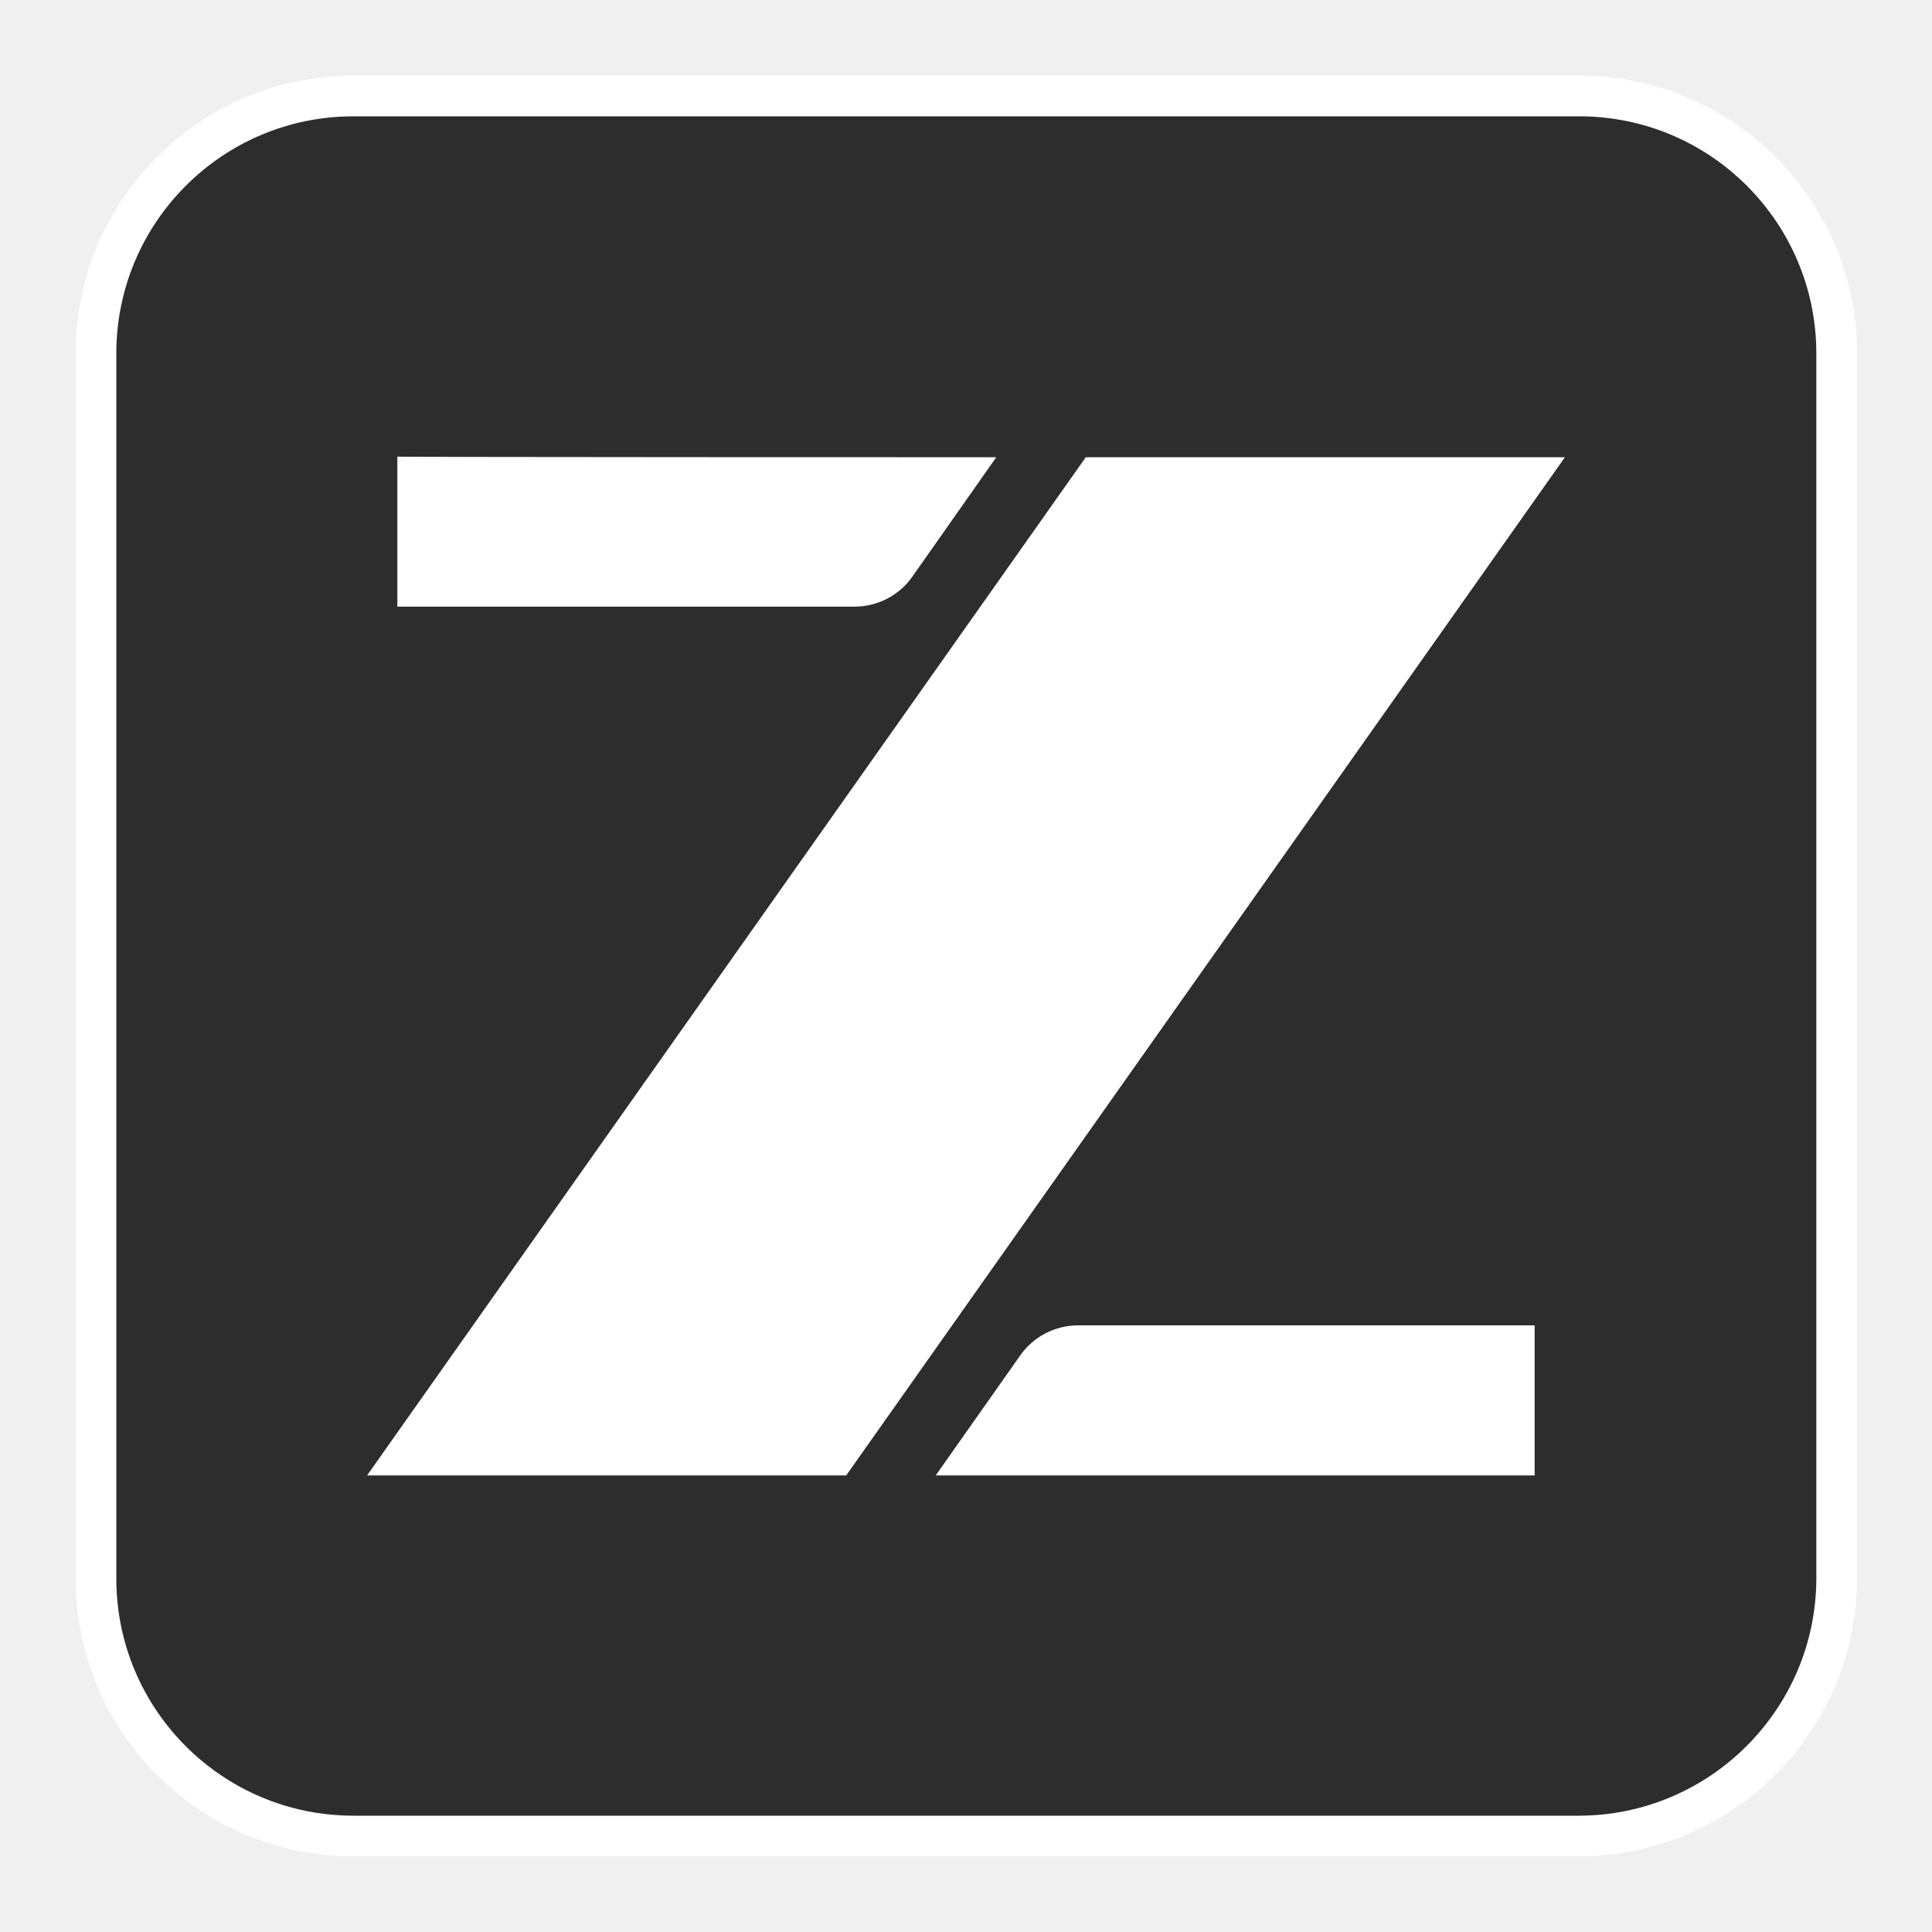
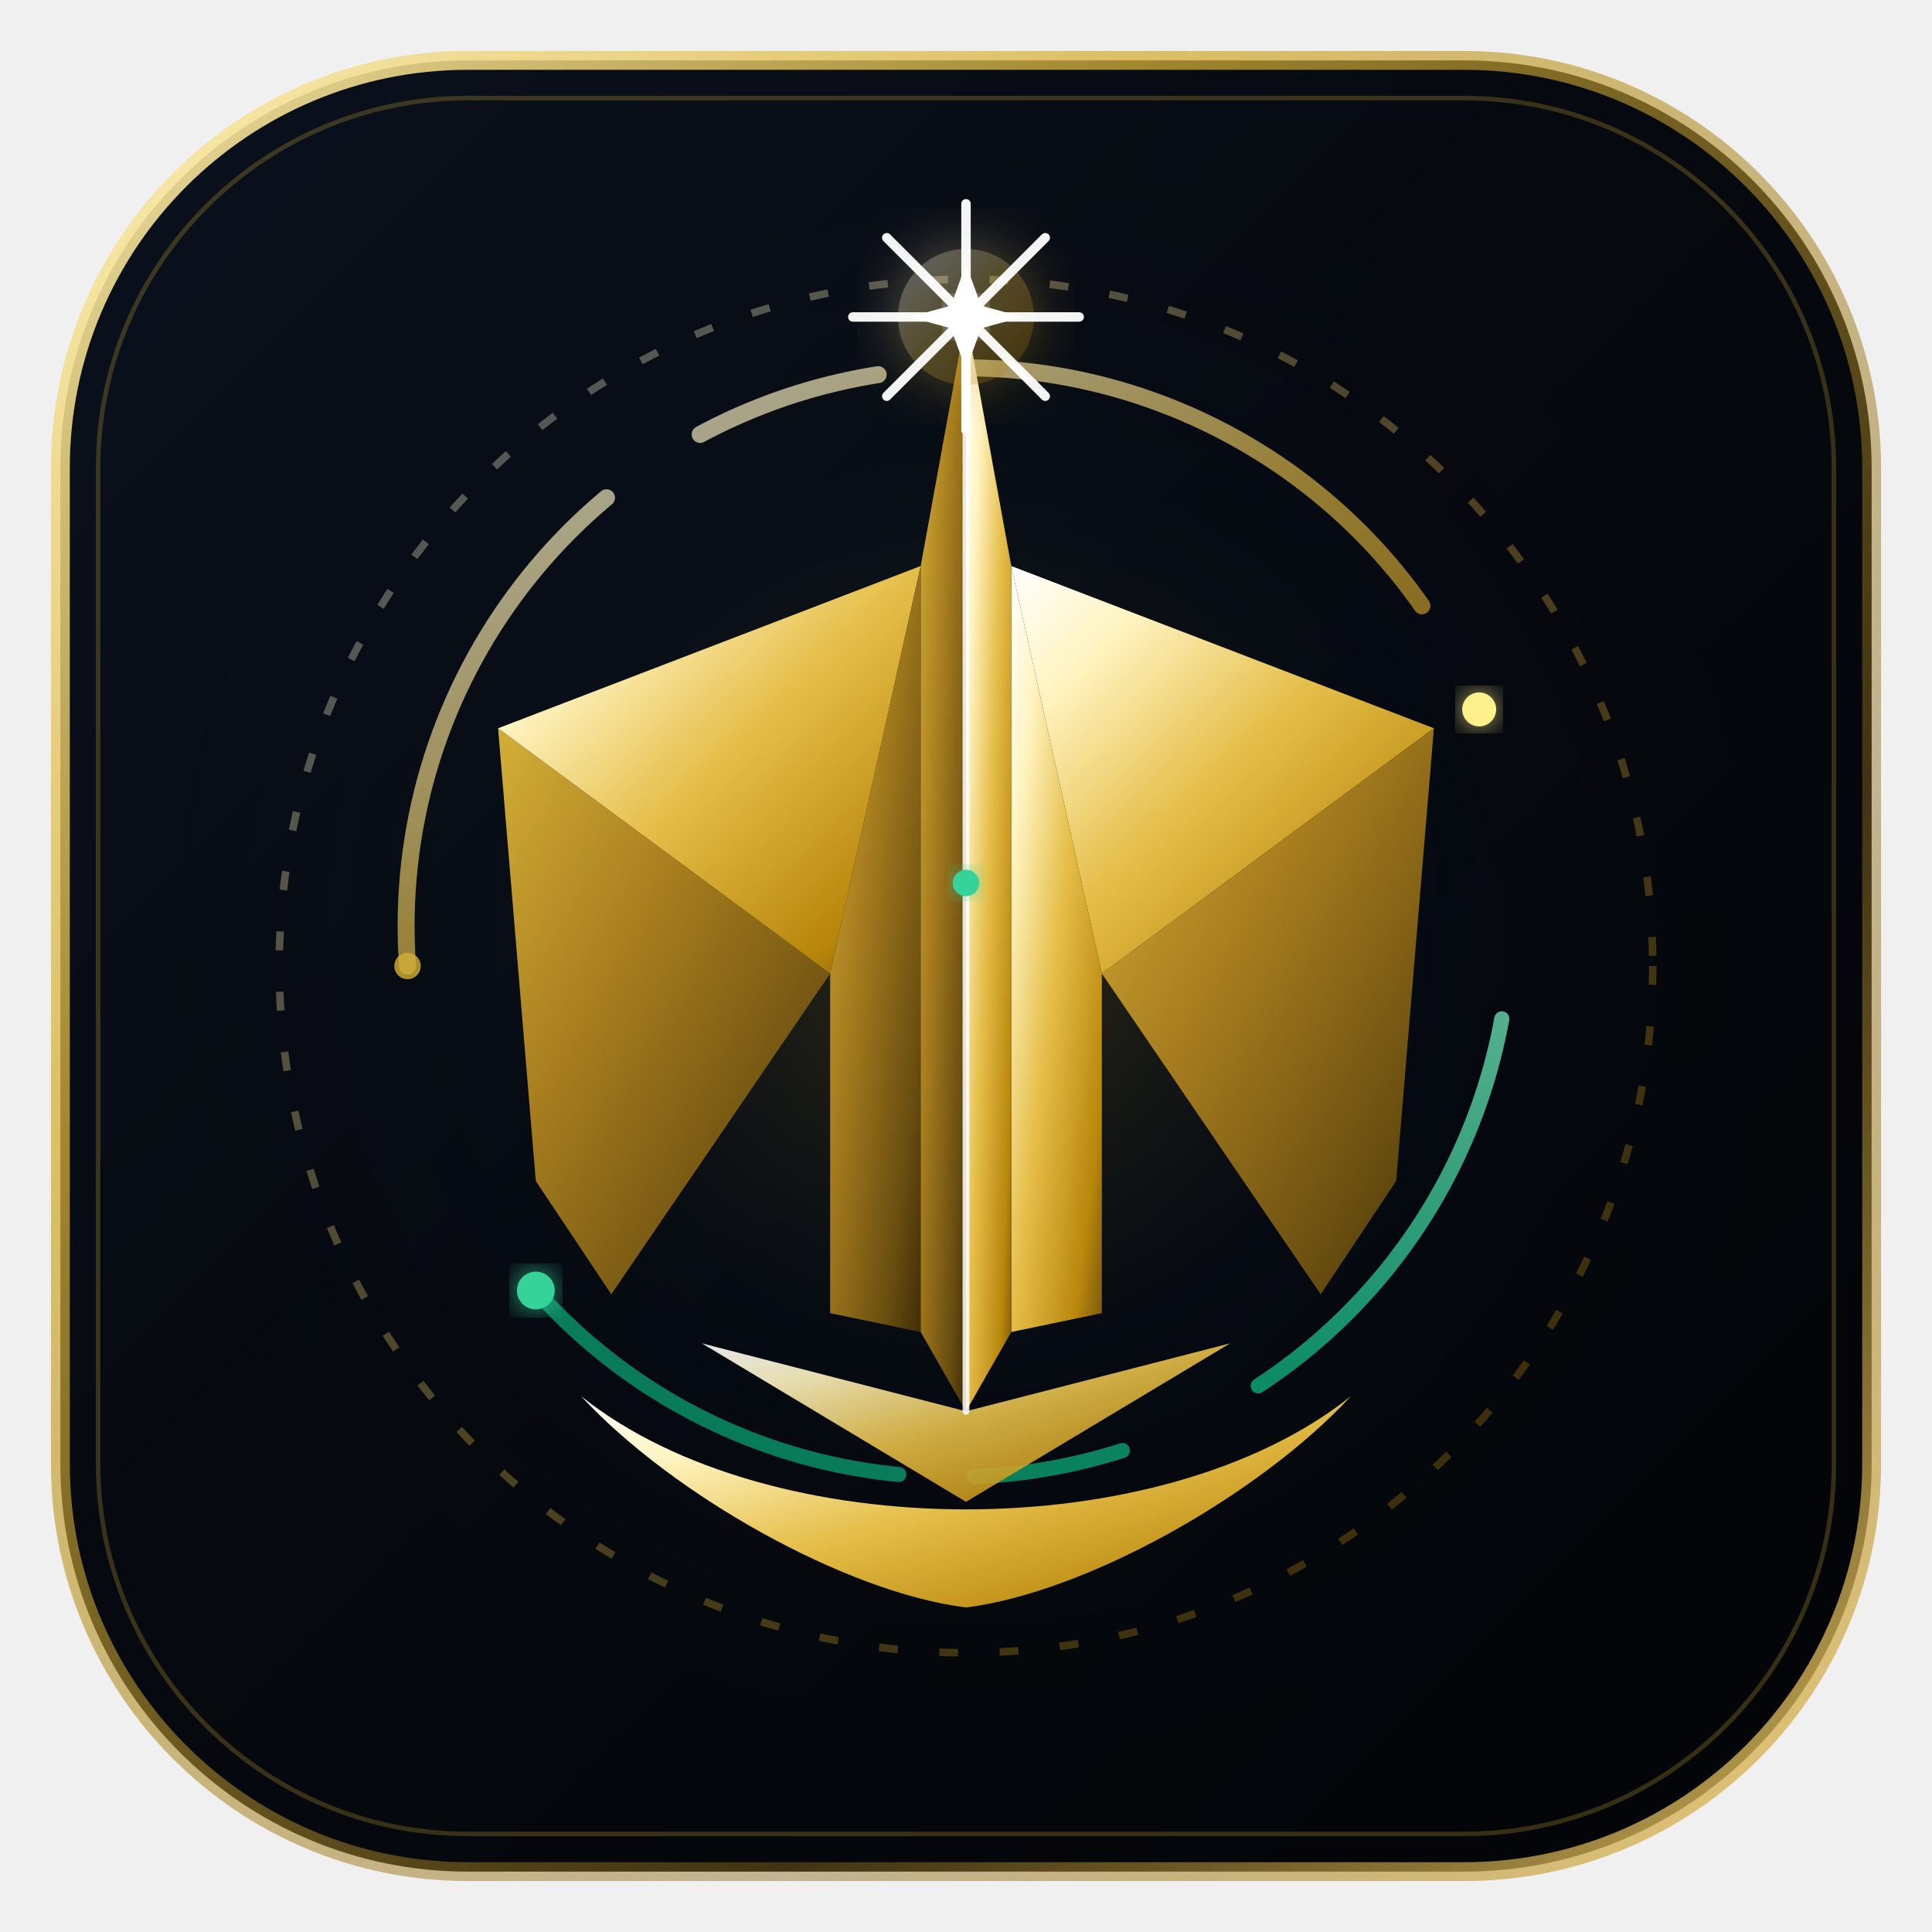
- <svg xmlns="http://www.w3.org/2000/svg" version="1.1" x="0px" y="0px" viewBox="0 0 30 30" style="enable-background:new 0 0 30 30;" xml:space="preserve">
+ <svg xmlns="http://www.w3.org/2000/svg" viewBox="0 0 512 512" width="100%" height="100%">
  <defs>
-     <style type="text/css">
-     .st194{fill:#2D2D2D;stroke:#FFFFFF;stroke-width:0.632;stroke-miterlimit:10;}
-     .st23{fill:#FFFFFF;}
- 
-     .z-breathe {
-       animation: breathe 2.5s ease-in-out infinite;
-     }
- 
-     @keyframes breathe {
-       0%, 100% { opacity: 0.7; }
-       50% { opacity: 1; }
-     }
-   </style>
+     <linearGradient id="logoBgGrad" x1="0%" y1="0%" x2="100%" y2="100%">
+       <stop offset="0%" stop-color="#0b121e" />
+       <stop offset="45%" stop-color="#06090f" />
+       <stop offset="100%" stop-color="#020407" />
+     </linearGradient>
+     <linearGradient id="logoGoldBorder" x1="0%" y1="0%" x2="100%" y2="100%">
+       <stop offset="0%" stop-color="#fff0b3" stop-opacity="0.95" />
+       <stop offset="30%" stop-color="#d4af37" stop-opacity="0.75" />
+       <stop offset="70%" stop-color="#8a6a1f" stop-opacity="0.45" />
+       <stop offset="100%" stop-color="#eac766" stop-opacity="0.9" />
+     </linearGradient>
+     <linearGradient id="logoGoldLight" x1="0%" y1="0%" x2="100%" y2="100%">
+       <stop offset="0%" stop-color="#ffffff" />
+       <stop offset="20%" stop-color="#fff4c2" />
+       <stop offset="50%" stop-color="#e5be49" />
+       <stop offset="85%" stop-color="#b8860b" />
+       <stop offset="100%" stop-color="#7a580e" />
+     </linearGradient>
+     <linearGradient id="logoGoldDark" x1="0%" y1="0%" x2="100%" y2="100%">
+       <stop offset="0%" stop-color="#d4af37" />
+       <stop offset="40%" stop-color="#a67c1e" />
+       <stop offset="80%" stop-color="#694e10" />
+       <stop offset="100%" stop-color="#402e07" />
+     </linearGradient>
+     <linearGradient id="logoEmeraldGrad" x1="0%" y1="100%" x2="100%" y2="0%">
+       <stop offset="0%" stop-color="#059669" />
+       <stop offset="50%" stop-color="#10b981" />
+       <stop offset="100%" stop-color="#6ee7b7" />
+     </linearGradient>
+     <radialGradient id="logoCoreGlow" cx="50%" cy="48%" r="58%">
+       <stop offset="0%" stop-color="#d4af37" stop-opacity="0.22" />
+       <stop offset="45%" stop-color="#0f2138" stop-opacity="0.12" />
+       <stop offset="100%" stop-color="#020407" stop-opacity="0" />
+     </radialGradient>
+     <filter id="logoBeaconGlow" x="-30%" y="-30%" width="160%" height="160%">
+       <feGaussianBlur stdDeviation="8" result="blur" />
+       <feComposite in="SourceGraphic" in2="blur" operator="over" />
+     </filter>
+     <filter id="logoSubtleGlow" x="-20%" y="-20%" width="140%" height="140%">
+       <feGaussianBlur stdDeviation="4" result="blur" />
+       <feComposite in="SourceGraphic" in2="blur" operator="over" />
+     </filter>
  </defs>
-   <g>
-     <path class="st194" d="M24.51,28.51H5.49c-2.21,0-4-1.79-4-4V5.49c0-2.21,1.79-4,4-4h19.03c2.21,0,4,1.79,4,4v19.03     C28.51,26.72,26.72,28.51,24.51,28.51z" />
-     <g class="z-breathe">
-       <path class="st23" d="M15.47,7.1l-1.3,1.85c-0.2,0.29-0.54,0.47-0.9,0.47h-7.1V7.09C6.16,7.1,15.47,7.1,15.47,7.1z" />
-       <polygon class="st23" points="24.3,7.1 13.14,22.91 5.7,22.91 16.86,7.1" />
-       <path class="st23" d="M14.53,22.91l1.31-1.86c0.2-0.29,0.54-0.47,0.9-0.47h7.09v2.33H14.53z" />
-     </g>
+   <rect x="16" y="16" width="480" height="480" rx="108" fill="url(#logoBgGrad)" stroke="url(#logoGoldBorder)" stroke-width="5" />
+   <rect x="26" y="26" width="460" height="460" rx="98" fill="none" stroke="#d4af37" stroke-width="1.2" stroke-opacity="0.25" />
+   <circle cx="256" cy="256" r="215" fill="url(#logoCoreGlow)" />
+   <circle cx="256" cy="256" r="182" fill="none" stroke="url(#logoGoldLight)" stroke-width="2" stroke-dasharray="5 11" opacity="0.32" />
+   <path d="M 108 256 A 148 148 0 0 1 392 188" fill="none" stroke="url(#logoGoldLight)" stroke-width="4.5" stroke-linecap="round" stroke-dasharray="140 30 50 25" opacity="0.65" />
+   <path d="M 398 270 A 148 148 0 0 1 142 342" fill="none" stroke="url(#logoEmeraldGrad)" stroke-width="4" stroke-linecap="round" stroke-dasharray="120 40 40 20" opacity="0.75" />
+   <circle cx="392" cy="188" r="4.5" fill="#fef08a" filter="url(#logoSubtleGlow)" />
+   <circle cx="142" cy="342" r="5" fill="#34d399" filter="url(#logoSubtleGlow)" />
+   <circle cx="108" cy="256" r="3.5" fill="#d4af37" opacity="0.8" />
+   <g transform="translate(0, 8)">
+     <path d="M 154 362 C 204 402 308 402 358 362 C 334 388 288 414 256 418 C 224 414 178 388 154 362 Z" fill="url(#logoGoldLight)" />
+     <path d="M 186 348 L 256 390 L 326 348 L 256 366 Z" fill="url(#logoGoldLight)" opacity="0.9" />
+     <polygon points="132,185 220,250 162,335 142,305" fill="url(#logoGoldDark)" />
+     <polygon points="132,185 244,142 220,250" fill="url(#logoGoldLight)" />
+     <polygon points="220,250 244,142 244,345 220,340" fill="url(#logoGoldDark)" />
+     <polygon points="380,185 268,142 292,250" fill="url(#logoGoldLight)" />
+     <polygon points="380,185 292,250 350,335 370,305" fill="url(#logoGoldDark)" />
+     <polygon points="292,250 268,142 268,345 292,340" fill="url(#logoGoldLight)" />
+     <polygon points="256,76 244,142 244,345 256,366" fill="url(#logoGoldDark)" />
+     <polygon points="256,76 268,142 268,345 256,366" fill="url(#logoGoldLight)" />
+     <line x1="256" y1="76" x2="256" y2="366" stroke="#ffffff" stroke-width="1.8" stroke-linecap="round" opacity="0.85" />
+     <circle cx="256" cy="76" r="18" fill="url(#logoGoldLight)" opacity="0.35" filter="url(#logoBeaconGlow)" />
+     <path d="M 256 46 L 256 106 M 226 76 L 286 76 M 235 55 L 277 97 M 277 55 L 235 97" stroke="#ffffff" stroke-width="2.5" stroke-linecap="round" opacity="0.95" />
+     <polygon points="256,62 260,73 271,76 260,79 256,90 252,79 241,76 252,73" fill="#ffffff" />
+     <circle cx="256" cy="76" r="4.5" fill="#ffffff" filter="url(#logoSubtleGlow)" />
+     <circle cx="256" cy="226" r="3.5" fill="#34d399" filter="url(#logoSubtleGlow)" />
  </g>
</svg>
